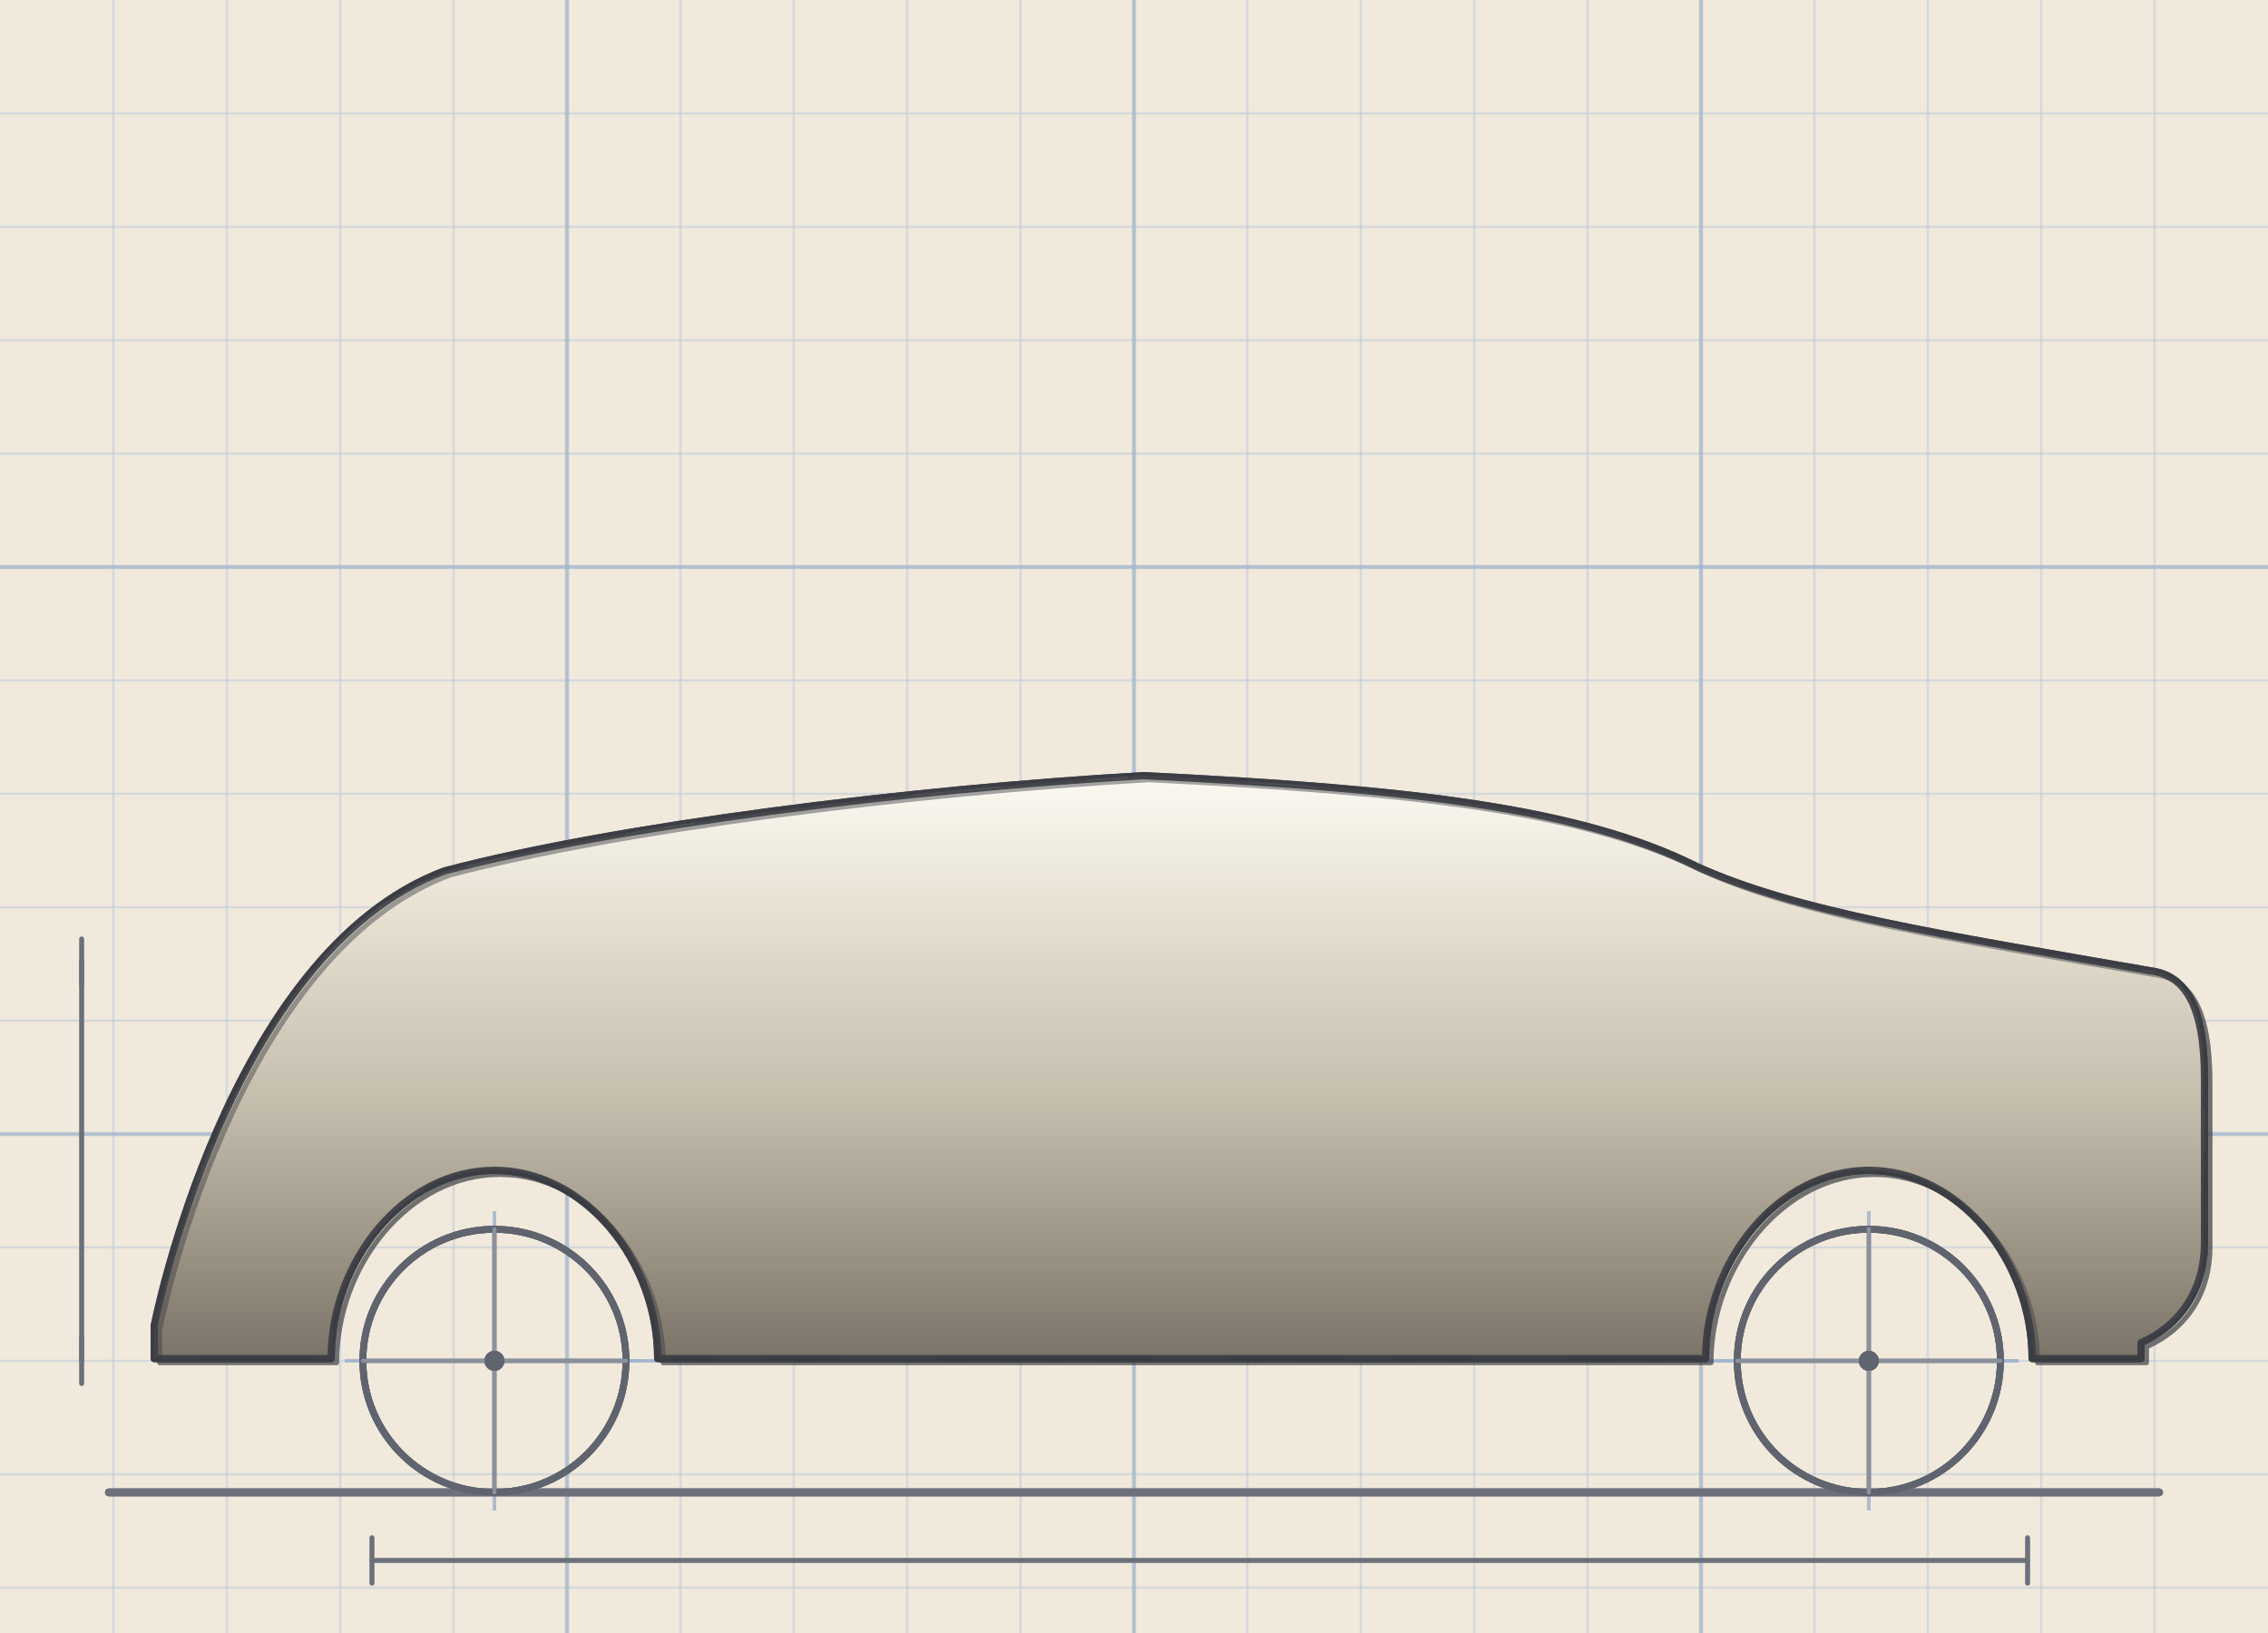
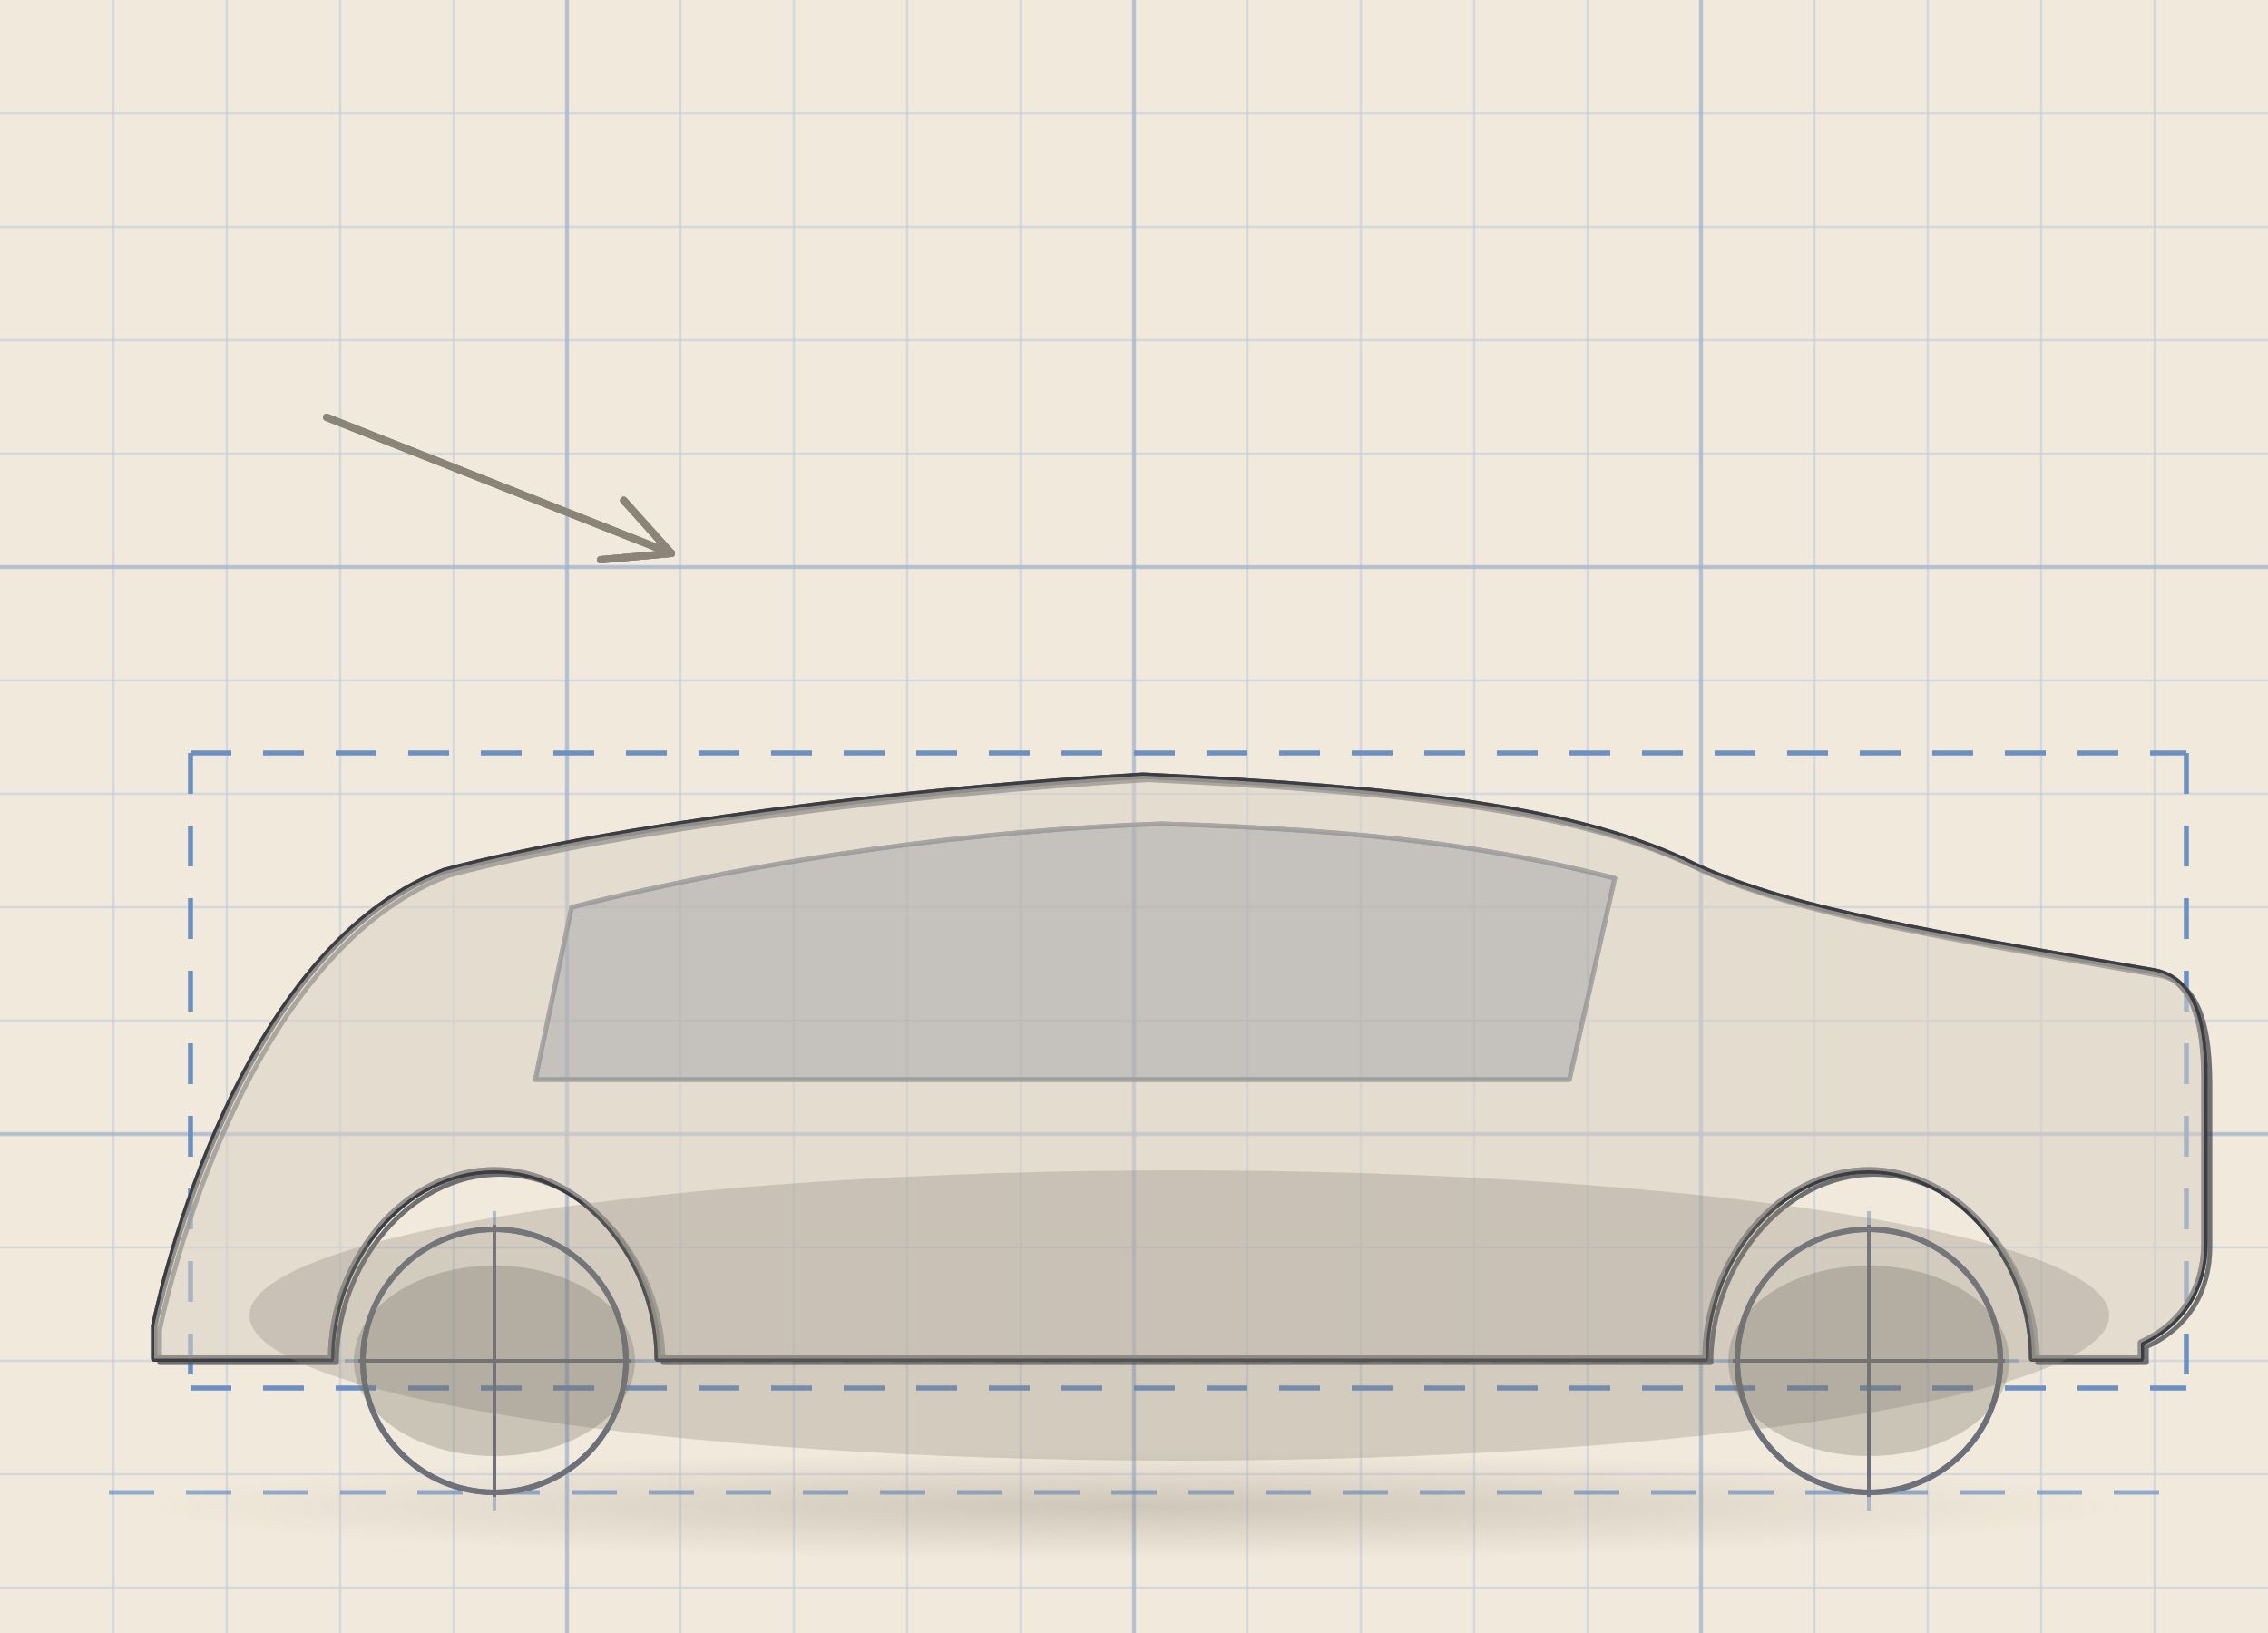
<svg xmlns="http://www.w3.org/2000/svg" viewBox="0 0 500 360" role="img">
  <defs>
    <linearGradient id="gBody" x1="0" y1="0" x2="0" y2="1">
      <stop offset="0%" stop-color="#FBF9F2" />
      <stop offset="22%" stop-color="#E8E2D4" />
      <stop offset="55%" stop-color="#C6BFAE" />
      <stop offset="82%" stop-color="#9A9283" />
      <stop offset="100%" stop-color="#7A7368" />
    </linearGradient>
    <linearGradient id="gGlass" x1="0" y1="0" x2="0" y2="1">
      <stop offset="0%" stop-color="#55585F" />
      <stop offset="100%" stop-color="#7B7F88" />
    </linearGradient>
    <radialGradient id="gTire" cx="0.5" cy="0.5" r="0.5">
      <stop offset="0%" stop-color="#4A4E55" />
      <stop offset="75%" stop-color="#2D3036" />
      <stop offset="100%" stop-color="#202227" />
    </radialGradient>
    <radialGradient id="gRim" cx="0.5" cy="0.5" r="0.5">
      <stop offset="0%" stop-color="#F3F2EC" />
      <stop offset="70%" stop-color="#C6C1B4" />
      <stop offset="100%" stop-color="#A39C8D" />
    </radialGradient>
    <radialGradient id="gGround" cx="0.5" cy="0.5" r="0.5">
      <stop offset="0%" stop-color="#8A8478" stop-opacity="0.34" />
      <stop offset="100%" stop-color="#8A8478" stop-opacity="0" />
    </radialGradient>
    <radialGradient id="gMetal" cx="0.5" cy="0.36" r="0.66">
      <stop offset="0%" stop-color="#FDFCF8" />
      <stop offset="24%" stop-color="#D4CFC2" />
      <stop offset="48%" stop-color="#8B8478" />
      <stop offset="66%" stop-color="#3A3C42" />
      <stop offset="82%" stop-color="#B9B3A6" />
      <stop offset="100%" stop-color="#6E6A61" />
    </radialGradient>
    <radialGradient id="gMatte" cx="0.5" cy="0.42" r="0.62">
      <stop offset="0%" stop-color="#EFEDE6" />
      <stop offset="55%" stop-color="#B9B4A8" />
      <stop offset="100%" stop-color="#7D786E" />
    </radialGradient>
    <radialGradient id="gGlassBall" cx="0.36" cy="0.32" r="0.7">
      <stop offset="0%" stop-color="#FBF9F3" stop-opacity="0.2" />
      <stop offset="55%" stop-color="#7B7F88" stop-opacity="0.1" />
      <stop offset="100%" stop-color="#3A3C42" stop-opacity="0.38" />
    </radialGradient>
    <linearGradient id="gTonePaper" x1="0" y1="0" x2="0" y2="1">
      <stop offset="0%" stop-color="#D6D0C2" />
      <stop offset="100%" stop-color="#BCB5A5" />
    </linearGradient>
    <linearGradient id="gScreen" x1="0" y1="0" x2="0" y2="1">
      <stop offset="0%" stop-color="#41444C" />
      <stop offset="100%" stop-color="#22242A" />
    </linearGradient>
  </defs>
  <rect x="0" y="0" width="500" height="360" fill="#F1E9DB" />
  <line x1="25" y1="0" x2="25" y2="360" stroke="#B9C8DC" stroke-width="0.5" opacity="0.5" />
  <line x1="50" y1="0" x2="50" y2="360" stroke="#B9C8DC" stroke-width="0.5" opacity="0.5" />
  <line x1="75" y1="0" x2="75" y2="360" stroke="#B9C8DC" stroke-width="0.5" opacity="0.5" />
  <line x1="100" y1="0" x2="100" y2="360" stroke="#B9C8DC" stroke-width="0.5" opacity="0.5" />
  <line x1="125" y1="0" x2="125" y2="360" stroke="#B9C8DC" stroke-width="0.5" opacity="0.5" />
  <line x1="150" y1="0" x2="150" y2="360" stroke="#B9C8DC" stroke-width="0.5" opacity="0.5" />
  <line x1="175" y1="0" x2="175" y2="360" stroke="#B9C8DC" stroke-width="0.5" opacity="0.5" />
  <line x1="200" y1="0" x2="200" y2="360" stroke="#B9C8DC" stroke-width="0.5" opacity="0.5" />
  <line x1="225" y1="0" x2="225" y2="360" stroke="#B9C8DC" stroke-width="0.5" opacity="0.5" />
  <line x1="250" y1="0" x2="250" y2="360" stroke="#B9C8DC" stroke-width="0.5" opacity="0.5" />
  <line x1="275" y1="0" x2="275" y2="360" stroke="#B9C8DC" stroke-width="0.5" opacity="0.5" />
  <line x1="300" y1="0" x2="300" y2="360" stroke="#B9C8DC" stroke-width="0.5" opacity="0.5" />
  <line x1="325" y1="0" x2="325" y2="360" stroke="#B9C8DC" stroke-width="0.5" opacity="0.5" />
  <line x1="350" y1="0" x2="350" y2="360" stroke="#B9C8DC" stroke-width="0.5" opacity="0.5" />
  <line x1="375" y1="0" x2="375" y2="360" stroke="#B9C8DC" stroke-width="0.5" opacity="0.5" />
  <line x1="400" y1="0" x2="400" y2="360" stroke="#B9C8DC" stroke-width="0.5" opacity="0.5" />
  <line x1="425" y1="0" x2="425" y2="360" stroke="#B9C8DC" stroke-width="0.5" opacity="0.5" />
  <line x1="450" y1="0" x2="450" y2="360" stroke="#B9C8DC" stroke-width="0.5" opacity="0.5" />
  <line x1="475" y1="0" x2="475" y2="360" stroke="#B9C8DC" stroke-width="0.5" opacity="0.5" />
  <line x1="0" y1="25" x2="500" y2="25" stroke="#B9C8DC" stroke-width="0.5" opacity="0.5" />
  <line x1="0" y1="50" x2="500" y2="50" stroke="#B9C8DC" stroke-width="0.5" opacity="0.5" />
  <line x1="0" y1="75" x2="500" y2="75" stroke="#B9C8DC" stroke-width="0.5" opacity="0.5" />
  <line x1="0" y1="100" x2="500" y2="100" stroke="#B9C8DC" stroke-width="0.5" opacity="0.5" />
  <line x1="0" y1="125" x2="500" y2="125" stroke="#B9C8DC" stroke-width="0.5" opacity="0.5" />
  <line x1="0" y1="150" x2="500" y2="150" stroke="#B9C8DC" stroke-width="0.5" opacity="0.5" />
  <line x1="0" y1="175" x2="500" y2="175" stroke="#B9C8DC" stroke-width="0.5" opacity="0.5" />
  <line x1="0" y1="200" x2="500" y2="200" stroke="#B9C8DC" stroke-width="0.5" opacity="0.5" />
  <line x1="0" y1="225" x2="500" y2="225" stroke="#B9C8DC" stroke-width="0.5" opacity="0.5" />
  <line x1="0" y1="250" x2="500" y2="250" stroke="#B9C8DC" stroke-width="0.5" opacity="0.5" />
  <line x1="0" y1="275" x2="500" y2="275" stroke="#B9C8DC" stroke-width="0.5" opacity="0.5" />
  <line x1="0" y1="300" x2="500" y2="300" stroke="#B9C8DC" stroke-width="0.5" opacity="0.5" />
  <line x1="0" y1="325" x2="500" y2="325" stroke="#B9C8DC" stroke-width="0.5" opacity="0.5" />
  <line x1="0" y1="350" x2="500" y2="350" stroke="#B9C8DC" stroke-width="0.5" opacity="0.5" />
  <line x1="125" y1="0" x2="125" y2="360" stroke="#9FB2CC" stroke-width="0.9" opacity="0.65" />
  <line x1="250" y1="0" x2="250" y2="360" stroke="#9FB2CC" stroke-width="0.9" opacity="0.65" />
  <line x1="375" y1="0" x2="375" y2="360" stroke="#9FB2CC" stroke-width="0.9" opacity="0.65" />
  <line x1="0" y1="125" x2="500" y2="125" stroke="#9FB2CC" stroke-width="0.9" opacity="0.65" />
  <line x1="0" y1="250" x2="500" y2="250" stroke="#9FB2CC" stroke-width="0.9" opacity="0.65" />
  <line x1="24" y1="329" x2="476" y2="329" stroke="#6B8FC2" stroke-width="1.0" stroke-dasharray="10 7" opacity="0.7" />
  <circle cx="109" cy="300" r="29" stroke="#6B8FC2" stroke-width="0.9" fill="none" opacity="0.6" />
  <line x1="76" y1="300" x2="142" y2="300" stroke="#6B8FC2" stroke-width="0.8" opacity="0.5" />
  <line x1="109" y1="267" x2="109" y2="333" stroke="#6B8FC2" stroke-width="0.8" opacity="0.5" />
  <circle cx="412" cy="300" r="29" stroke="#6B8FC2" stroke-width="0.9" fill="none" opacity="0.6" />
  <line x1="379" y1="300" x2="445" y2="300" stroke="#6B8FC2" stroke-width="0.8" opacity="0.5" />
  <line x1="412" y1="267" x2="412" y2="333" stroke="#6B8FC2" stroke-width="0.8" opacity="0.5" />
  <line x1="109" y1="300" x2="412" y2="300" stroke="#6B8FC2" stroke-width="0.8" stroke-dasharray="6 5" opacity="0.45" />
-   <line x1="24" y1="329" x2="476" y2="329" stroke="#6C707A" stroke-width="1.7" stroke-linecap="round" stroke-linejoin="round" />
-   <circle cx="109" cy="300" r="29" stroke="#5F646E" stroke-width="1.5" fill="none" />
-   <line x1="80" y1="300" x2="138" y2="300" stroke="#8B909B" stroke-width="0.9" stroke-linecap="round" stroke-linejoin="round" />
-   <line x1="109" y1="271" x2="109" y2="329" stroke="#8B909B" stroke-width="0.9" stroke-linecap="round" stroke-linejoin="round" />
-   <circle cx="109" cy="300" r="2.2" fill="#5F646E" />
-   <circle cx="412" cy="300" r="29" stroke="#5F646E" stroke-width="1.5" fill="none" />
-   <line x1="383" y1="300" x2="441" y2="300" stroke="#8B909B" stroke-width="0.9" stroke-linecap="round" stroke-linejoin="round" />
-   <line x1="412" y1="271" x2="412" y2="329" stroke="#8B909B" stroke-width="0.9" stroke-linecap="round" stroke-linejoin="round" />
-   <circle cx="412" cy="300" r="2.2" fill="#5F646E" />
-   <line x1="24" y1="329" x2="476" y2="329" stroke="#6C707A" stroke-width="1.7" stroke-linecap="round" stroke-linejoin="round" />
-   <circle cx="109" cy="300" r="29" stroke="#5F646E" stroke-width="1.5" fill="none" />
-   <line x1="80" y1="300" x2="138" y2="300" stroke="#8B909B" stroke-width="0.9" stroke-linecap="round" stroke-linejoin="round" />
-   <line x1="109" y1="271" x2="109" y2="329" stroke="#8B909B" stroke-width="0.9" stroke-linecap="round" stroke-linejoin="round" />
-   <circle cx="109" cy="300" r="2.2" fill="#5F646E" />
-   <circle cx="412" cy="300" r="29" stroke="#5F646E" stroke-width="1.5" fill="none" />
-   <line x1="383" y1="300" x2="441" y2="300" stroke="#8B909B" stroke-width="0.9" stroke-linecap="round" stroke-linejoin="round" />
-   <line x1="412" y1="271" x2="412" y2="329" stroke="#8B909B" stroke-width="0.9" stroke-linecap="round" stroke-linejoin="round" />
-   <circle cx="412" cy="300" r="2.2" fill="#5F646E" />
-   <path d="M34.0 292.3 C34.0 292.3 50.0 210.0 98.0 192.0 C136.0 182.0 200.0 174.0 252.0 171.0 C310.0 173.8 348.0 178.0 374.0 191.0 C396.0 201.0 428.0 206.0 474.0 214.0 C482.0 215.0 486.0 222.0 486.0 238.0 L486.0 274.0 C486.0 284.0 481.0 292.0 472.0 296.0 L472.0 299.5 L448.0 299.5 C448.0 278.0 432.0 258.0 412.0 258.0 C392.0 258.0 376.0 278.0 376.0 299.5 L145.0 299.5 C145.0 278.0 129.0 258.0 109.0 258.0 C89.0 258.0 73.0 278.0 73.0 299.5 L34.0 299.5 Z" fill="url(#gBody)" />
-   <path d="M34.0 292.3 C34.0 292.3 50.0 210.0 98.0 192.0 C136.0 182.0 200.0 174.0 252.0 171.0 C310.0 173.8 348.0 178.0 374.0 191.0 C396.0 201.0 428.0 206.0 474.0 214.0 C482.0 215.0 486.0 222.0 486.0 238.0 L486.0 274.0 C486.0 284.0 481.0 292.0 472.0 296.0 L472.0 299.5 L448.0 299.5 C448.0 278.0 432.0 258.0 412.0 258.0 C392.0 258.0 376.0 278.0 376.0 299.5 L145.0 299.5 C145.0 278.0 129.0 258.0 109.0 258.0 C89.0 258.0 73.0 278.0 73.0 299.5 L34.0 299.5 Z" stroke="#3A3C42" stroke-width="1.6" stroke-linecap="round" stroke-linejoin="round" fill="none" opacity="0.9" />
-   <path d="M34.0 292.3 C34.0 292.3 50.0 210.0 98.0 192.0 C136.0 182.0 200.0 174.0 252.0 171.0 C310.0 173.8 348.0 178.0 374.0 191.0 C396.0 201.0 428.0 206.0 474.0 214.0 C482.0 215.0 486.0 222.0 486.0 238.0 L486.0 274.0 C486.0 284.0 481.0 292.0 472.0 296.0 L472.0 299.5 L448.0 299.5 C448.0 278.0 432.0 258.0 412.0 258.0 C392.0 258.0 376.0 278.0 376.0 299.5 L145.0 299.5 C145.0 278.0 129.0 258.0 109.0 258.0 C89.0 258.0 73.0 278.0 73.0 299.5 L34.0 299.5 Z" stroke="#3A3C42" stroke-width="1.1" stroke-linecap="round" stroke-linejoin="round" fill="none" opacity="0.45" transform="translate(1.2 0.9)" />
+   <line x1="42" y1="166" x2="482" y2="166" stroke="#6B8FC2" stroke-width="1.0" stroke-dasharray="9 7" opacity="0.75" />
+   <line x1="42" y1="306" x2="482" y2="306" stroke="#6B8FC2" stroke-width="1.0" stroke-dasharray="9 7" opacity="0.75" />
+   <line x1="42" y1="166" x2="42" y2="306" stroke="#6B8FC2" stroke-width="1.0" stroke-dasharray="9 7" opacity="0.75" />
+   <line x1="482" y1="166" x2="482" y2="306" stroke="#6B8FC2" stroke-width="1.0" stroke-dasharray="9 7" opacity="0.75" />
+   <line x1="72" y1="92" x2="148" y2="122" stroke="#8B8478" stroke-width="1.6" stroke-linecap="round" stroke-linejoin="round" />
+   <line x1="132.4" y1="123.4" x2="148" y2="122" stroke="#8B8478" stroke-width="1.6" stroke-linecap="round" stroke-linejoin="round" />
+   <line x1="137.5" y1="110.3" x2="148" y2="122" stroke="#8B8478" stroke-width="1.6" stroke-linecap="round" stroke-linejoin="round" />
+   <line x1="42" y1="166" x2="482" y2="166" stroke="#6B8FC2" stroke-width="1.0" stroke-dasharray="9 7" opacity="0.75" />
+   <line x1="42" y1="306" x2="482" y2="306" stroke="#6B8FC2" stroke-width="1.0" stroke-dasharray="9 7" opacity="0.75" />
+   <line x1="42" y1="166" x2="42" y2="306" stroke="#6B8FC2" stroke-width="1.0" stroke-dasharray="9 7" opacity="0.75" />
+   <line x1="482" y1="166" x2="482" y2="306" stroke="#6B8FC2" stroke-width="1.0" stroke-dasharray="9 7" opacity="0.75" />
+   <line x1="72" y1="92" x2="148" y2="122" stroke="#8B8478" stroke-width="1.6" stroke-linecap="round" stroke-linejoin="round" />
+   <line x1="132.4" y1="123.4" x2="148" y2="122" stroke="#8B8478" stroke-width="1.6" stroke-linecap="round" stroke-linejoin="round" />
+   <line x1="137.5" y1="110.3" x2="148" y2="122" stroke="#8B8478" stroke-width="1.6" stroke-linecap="round" stroke-linejoin="round" />
+   <path d="M34.0 292.3 C34.0 292.3 50.0 210.0 98.0 192.0 C136.0 182.0 200.0 174.0 252.0 171.0 C310.0 173.8 348.0 178.0 374.0 191.0 C396.0 201.0 428.0 206.0 474.0 214.0 C482.0 215.0 486.0 222.0 486.0 238.0 L486.0 274.0 C486.0 284.0 481.0 292.0 472.0 296.0 L472.0 299.5 L448.0 299.5 C448.0 278.0 432.0 258.0 412.0 258.0 C392.0 258.0 376.0 278.0 376.0 299.5 L145.0 299.5 C145.0 278.0 129.0 258.0 109.0 258.0 C89.0 258.0 73.0 278.0 73.0 299.5 L34.0 299.5 Z" stroke="#3A3C42" stroke-width="1.4" stroke-linecap="round" stroke-linejoin="round" fill="none" opacity="0.9" />
+   <path d="M34.0 292.3 C34.0 292.3 50.0 210.0 98.0 192.0 C136.0 182.0 200.0 174.0 252.0 171.0 C310.0 173.8 348.0 178.0 374.0 191.0 C396.0 201.0 428.0 206.0 474.0 214.0 C482.0 215.0 486.0 222.0 486.0 238.0 L486.0 274.0 C486.0 284.0 481.0 292.0 472.0 296.0 L472.0 299.5 L448.0 299.5 C448.0 278.0 432.0 258.0 412.0 258.0 C392.0 258.0 376.0 278.0 376.0 299.5 L145.0 299.5 C145.0 278.0 129.0 258.0 109.0 258.0 C89.0 258.0 73.0 278.0 73.0 299.5 L34.0 299.5 Z" stroke="#3A3C42" stroke-width="1" stroke-linecap="round" stroke-linejoin="round" fill="none" opacity="0.45" transform="translate(1.2 0.9)" />
  <path d="M34.0 292.3 C34.0 292.3 50.0 210.0 98.0 192.0 C136.0 182.0 200.0 174.0 252.0 171.0 C310.0 173.8 348.0 178.0 374.0 191.0 C396.0 201.0 428.0 206.0 474.0 214.0 C482.0 215.0 486.0 222.0 486.0 238.0 L486.0 274.0 C486.0 284.0 481.0 292.0 472.0 296.0 L472.0 299.5 L448.0 299.5 C448.0 278.0 432.0 258.0 412.0 258.0 C392.0 258.0 376.0 278.0 376.0 299.5 L145.0 299.5 C145.0 278.0 129.0 258.0 109.0 258.0 C89.0 258.0 73.0 278.0 73.0 299.5 L34.0 299.5 Z" stroke="#3A3C42" stroke-width="0.8" stroke-linecap="round" stroke-linejoin="round" fill="none" stroke-dasharray="26 16 48 20 18 10" opacity="0.5" />
-   <line x1="24" y1="329" x2="476" y2="329" stroke="#6C707A" stroke-width="1.7" stroke-linecap="round" stroke-linejoin="round" />
-   <circle cx="109" cy="300" r="29" stroke="#5F646E" stroke-width="1.5" fill="none" />
-   <line x1="80" y1="300" x2="138" y2="300" stroke="#8B909B" stroke-width="0.9" stroke-linecap="round" stroke-linejoin="round" />
-   <line x1="109" y1="271" x2="109" y2="329" stroke="#8B909B" stroke-width="0.9" stroke-linecap="round" stroke-linejoin="round" />
-   <circle cx="109" cy="300" r="2.2" fill="#5F646E" />
-   <circle cx="412" cy="300" r="29" stroke="#5F646E" stroke-width="1.5" fill="none" />
-   <line x1="383" y1="300" x2="441" y2="300" stroke="#8B909B" stroke-width="0.9" stroke-linecap="round" stroke-linejoin="round" />
-   <line x1="412" y1="271" x2="412" y2="329" stroke="#8B909B" stroke-width="0.9" stroke-linecap="round" stroke-linejoin="round" />
-   <circle cx="412" cy="300" r="2.2" fill="#5F646E" />
-   <path d="M34.0 292.3 C34.0 292.3 50.0 210.0 98.0 192.0 C136.0 182.0 200.0 174.0 252.0 171.0 C310.0 173.8 348.0 178.0 374.0 191.0 C396.0 201.0 428.0 206.0 474.0 214.0 C482.0 215.0 486.0 222.0 486.0 238.0 L486.0 274.0 C486.0 284.0 481.0 292.0 472.0 296.0 L472.0 299.5 L448.0 299.5 C448.0 278.0 432.0 258.0 412.0 258.0 C392.0 258.0 376.0 278.0 376.0 299.5 L145.0 299.5 C145.0 278.0 129.0 258.0 109.0 258.0 C89.0 258.0 73.0 278.0 73.0 299.5 L34.0 299.5 Z" fill="url(#gBody)" />
-   <path d="M34.0 292.3 C34.0 292.3 50.0 210.0 98.0 192.0 C136.0 182.0 200.0 174.0 252.0 171.0 C310.0 173.8 348.0 178.0 374.0 191.0 C396.0 201.0 428.0 206.0 474.0 214.0 C482.0 215.0 486.0 222.0 486.0 238.0 L486.0 274.0 C486.0 284.0 481.0 292.0 472.0 296.0 L472.0 299.5 L448.0 299.5 C448.0 278.0 432.0 258.0 412.0 258.0 C392.0 258.0 376.0 278.0 376.0 299.5 L145.0 299.5 C145.0 278.0 129.0 258.0 109.0 258.0 C89.0 258.0 73.0 278.0 73.0 299.5 L34.0 299.5 Z" stroke="#3A3C42" stroke-width="1.6" stroke-linecap="round" stroke-linejoin="round" fill="none" opacity="0.9" />
-   <path d="M34.0 292.3 C34.0 292.3 50.0 210.0 98.0 192.0 C136.0 182.0 200.0 174.0 252.0 171.0 C310.0 173.8 348.0 178.0 374.0 191.0 C396.0 201.0 428.0 206.0 474.0 214.0 C482.0 215.0 486.0 222.0 486.0 238.0 L486.0 274.0 C486.0 284.0 481.0 292.0 472.0 296.0 L472.0 299.5 L448.0 299.5 C448.0 278.0 432.0 258.0 412.0 258.0 C392.0 258.0 376.0 278.0 376.0 299.5 L145.0 299.5 C145.0 278.0 129.0 258.0 109.0 258.0 C89.0 258.0 73.0 278.0 73.0 299.5 L34.0 299.5 Z" stroke="#3A3C42" stroke-width="1.1" stroke-linecap="round" stroke-linejoin="round" fill="none" opacity="0.45" transform="translate(1.2 0.9)" />
+   <path d="M126.0 200.0 C170.0 189.0 216.0 183.0 256.0 181.6 C304.0 183.0 330.0 187.0 356.0 193.6 L346.0 238.0 L118.0 238.0 Z" stroke="#6C707A" stroke-width="1" stroke-linecap="round" stroke-linejoin="round" fill="none" />
+   <circle cx="109" cy="300" r="29" stroke="#6C707A" stroke-width="1.2" fill="none" />
+   <line x1="79" y1="300" x2="139" y2="300" stroke="#6C707A" stroke-width="0.8" />
+   <line x1="109" y1="270" x2="109" y2="330" stroke="#6C707A" stroke-width="0.8" />
+   <circle cx="412" cy="300" r="29" stroke="#6C707A" stroke-width="1.2" fill="none" />
+   <line x1="382" y1="300" x2="442" y2="300" stroke="#6C707A" stroke-width="0.8" />
+   <line x1="412" y1="270" x2="412" y2="330" stroke="#6C707A" stroke-width="0.8" />
+   <line x1="42" y1="166" x2="482" y2="166" stroke="#6B8FC2" stroke-width="1.0" stroke-dasharray="9 7" opacity="0.75" />
+   <line x1="42" y1="306" x2="482" y2="306" stroke="#6B8FC2" stroke-width="1.0" stroke-dasharray="9 7" opacity="0.75" />
+   <line x1="42" y1="166" x2="42" y2="306" stroke="#6B8FC2" stroke-width="1.0" stroke-dasharray="9 7" opacity="0.75" />
+   <line x1="482" y1="166" x2="482" y2="306" stroke="#6B8FC2" stroke-width="1.0" stroke-dasharray="9 7" opacity="0.75" />
+   <line x1="72" y1="92" x2="148" y2="122" stroke="#8B8478" stroke-width="1.6" stroke-linecap="round" stroke-linejoin="round" />
+   <line x1="132.4" y1="123.4" x2="148" y2="122" stroke="#8B8478" stroke-width="1.6" stroke-linecap="round" stroke-linejoin="round" />
+   <line x1="137.5" y1="110.3" x2="148" y2="122" stroke="#8B8478" stroke-width="1.6" stroke-linecap="round" stroke-linejoin="round" />
+   <path d="M34.0 292.3 C34.0 292.3 50.0 210.0 98.0 192.0 C136.0 182.0 200.0 174.0 252.0 171.0 C310.0 173.8 348.0 178.0 374.0 191.0 C396.0 201.0 428.0 206.0 474.0 214.0 C482.0 215.0 486.0 222.0 486.0 238.0 L486.0 274.0 C486.0 284.0 481.0 292.0 472.0 296.0 L472.0 299.5 L448.0 299.5 C448.0 278.0 432.0 258.0 412.0 258.0 C392.0 258.0 376.0 278.0 376.0 299.5 L145.0 299.5 C145.0 278.0 129.0 258.0 109.0 258.0 C89.0 258.0 73.0 278.0 73.0 299.5 L34.0 299.5 Z" stroke="#3A3C42" stroke-width="1.4" stroke-linecap="round" stroke-linejoin="round" fill="none" opacity="0.9" />
+   <path d="M34.0 292.3 C34.0 292.3 50.0 210.0 98.0 192.0 C136.0 182.0 200.0 174.0 252.0 171.0 C310.0 173.8 348.0 178.0 374.0 191.0 C396.0 201.0 428.0 206.0 474.0 214.0 C482.0 215.0 486.0 222.0 486.0 238.0 L486.0 274.0 C486.0 284.0 481.0 292.0 472.0 296.0 L472.0 299.5 L448.0 299.5 C448.0 278.0 432.0 258.0 412.0 258.0 C392.0 258.0 376.0 278.0 376.0 299.5 L145.0 299.5 C145.0 278.0 129.0 258.0 109.0 258.0 C89.0 258.0 73.0 278.0 73.0 299.5 L34.0 299.5 Z" stroke="#3A3C42" stroke-width="1" stroke-linecap="round" stroke-linejoin="round" fill="none" opacity="0.45" transform="translate(1.2 0.9)" />
  <path d="M34.0 292.3 C34.0 292.3 50.0 210.0 98.0 192.0 C136.0 182.0 200.0 174.0 252.0 171.0 C310.0 173.8 348.0 178.0 374.0 191.0 C396.0 201.0 428.0 206.0 474.0 214.0 C482.0 215.0 486.0 222.0 486.0 238.0 L486.0 274.0 C486.0 284.0 481.0 292.0 472.0 296.0 L472.0 299.5 L448.0 299.5 C448.0 278.0 432.0 258.0 412.0 258.0 C392.0 258.0 376.0 278.0 376.0 299.5 L145.0 299.5 C145.0 278.0 129.0 258.0 109.0 258.0 C89.0 258.0 73.0 278.0 73.0 299.5 L34.0 299.5 Z" stroke="#3A3C42" stroke-width="0.8" stroke-linecap="round" stroke-linejoin="round" fill="none" stroke-dasharray="26 16 48 20 18 10" opacity="0.5" />
-   <line x1="82" y1="344" x2="447" y2="344" stroke="#6C707A" stroke-width="1.1" stroke-linecap="round" stroke-linejoin="round" />
-   <line x1="82" y1="339" x2="82" y2="349" stroke="#6C707A" stroke-width="1.1" stroke-linecap="round" stroke-linejoin="round" />
-   <line x1="447" y1="339" x2="447" y2="349" stroke="#6C707A" stroke-width="1.1" stroke-linecap="round" stroke-linejoin="round" />
-   <line x1="18" y1="212" x2="18" y2="300" stroke="#6C707A" stroke-width="1.1" stroke-linecap="round" stroke-linejoin="round" />
-   <line x1="18" y1="207" x2="18" y2="217" stroke="#6C707A" stroke-width="1.1" stroke-linecap="round" stroke-linejoin="round" />
-   <line x1="18" y1="295" x2="18" y2="305" stroke="#6C707A" stroke-width="1.1" stroke-linecap="round" stroke-linejoin="round" />
+   <path d="M126.0 200.0 C170.0 189.0 216.0 183.0 256.0 181.6 C304.0 183.0 330.0 187.0 356.0 193.6 L346.0 238.0 L118.0 238.0 Z" stroke="#6C707A" stroke-width="1" stroke-linecap="round" stroke-linejoin="round" fill="none" />
+   <circle cx="109" cy="300" r="29" stroke="#6C707A" stroke-width="1.2" fill="none" />
+   <line x1="79" y1="300" x2="139" y2="300" stroke="#6C707A" stroke-width="0.8" />
+   <line x1="109" y1="270" x2="109" y2="330" stroke="#6C707A" stroke-width="0.8" />
+   <circle cx="412" cy="300" r="29" stroke="#6C707A" stroke-width="1.2" fill="none" />
+   <line x1="382" y1="300" x2="442" y2="300" stroke="#6C707A" stroke-width="0.8" />
+   <line x1="412" y1="270" x2="412" y2="330" stroke="#6C707A" stroke-width="0.8" />
+   <path d="M34.0 292.3 C34.0 292.3 50.0 210.0 98.0 192.0 C136.0 182.0 200.0 174.0 252.0 171.0 C310.0 173.8 348.0 178.0 374.0 191.0 C396.0 201.0 428.0 206.0 474.0 214.0 C482.0 215.0 486.0 222.0 486.0 238.0 L486.0 274.0 C486.0 284.0 481.0 292.0 472.0 296.0 L472.0 299.5 L448.0 299.5 C448.0 278.0 432.0 258.0 412.0 258.0 C392.0 258.0 376.0 278.0 376.0 299.5 L145.0 299.5 C145.0 278.0 129.0 258.0 109.0 258.0 C89.0 258.0 73.0 278.0 73.0 299.5 L34.0 299.5 Z" fill="#D8D2C4" opacity="0.55" />
+   <ellipse cx="260" cy="290" rx="205" ry="32" fill="#8A8478" opacity="0.3" />
+   <ellipse cx="109" cy="300" rx="31" ry="21" fill="#6E6A61" opacity="0.30" />
+   <ellipse cx="412" cy="300" rx="31" ry="21" fill="#6E6A61" opacity="0.30" />
+   <ellipse cx="250" cy="332" rx="220" ry="12" fill="url(#gGround)" />
+   <path d="M126.0 200.0 C170.0 189.0 216.0 183.0 256.0 181.6 C304.0 183.0 330.0 187.0 356.0 193.6 L346.0 238.0 L118.0 238.0 Z" fill="#8B8F98" opacity="0.35" />
</svg>
